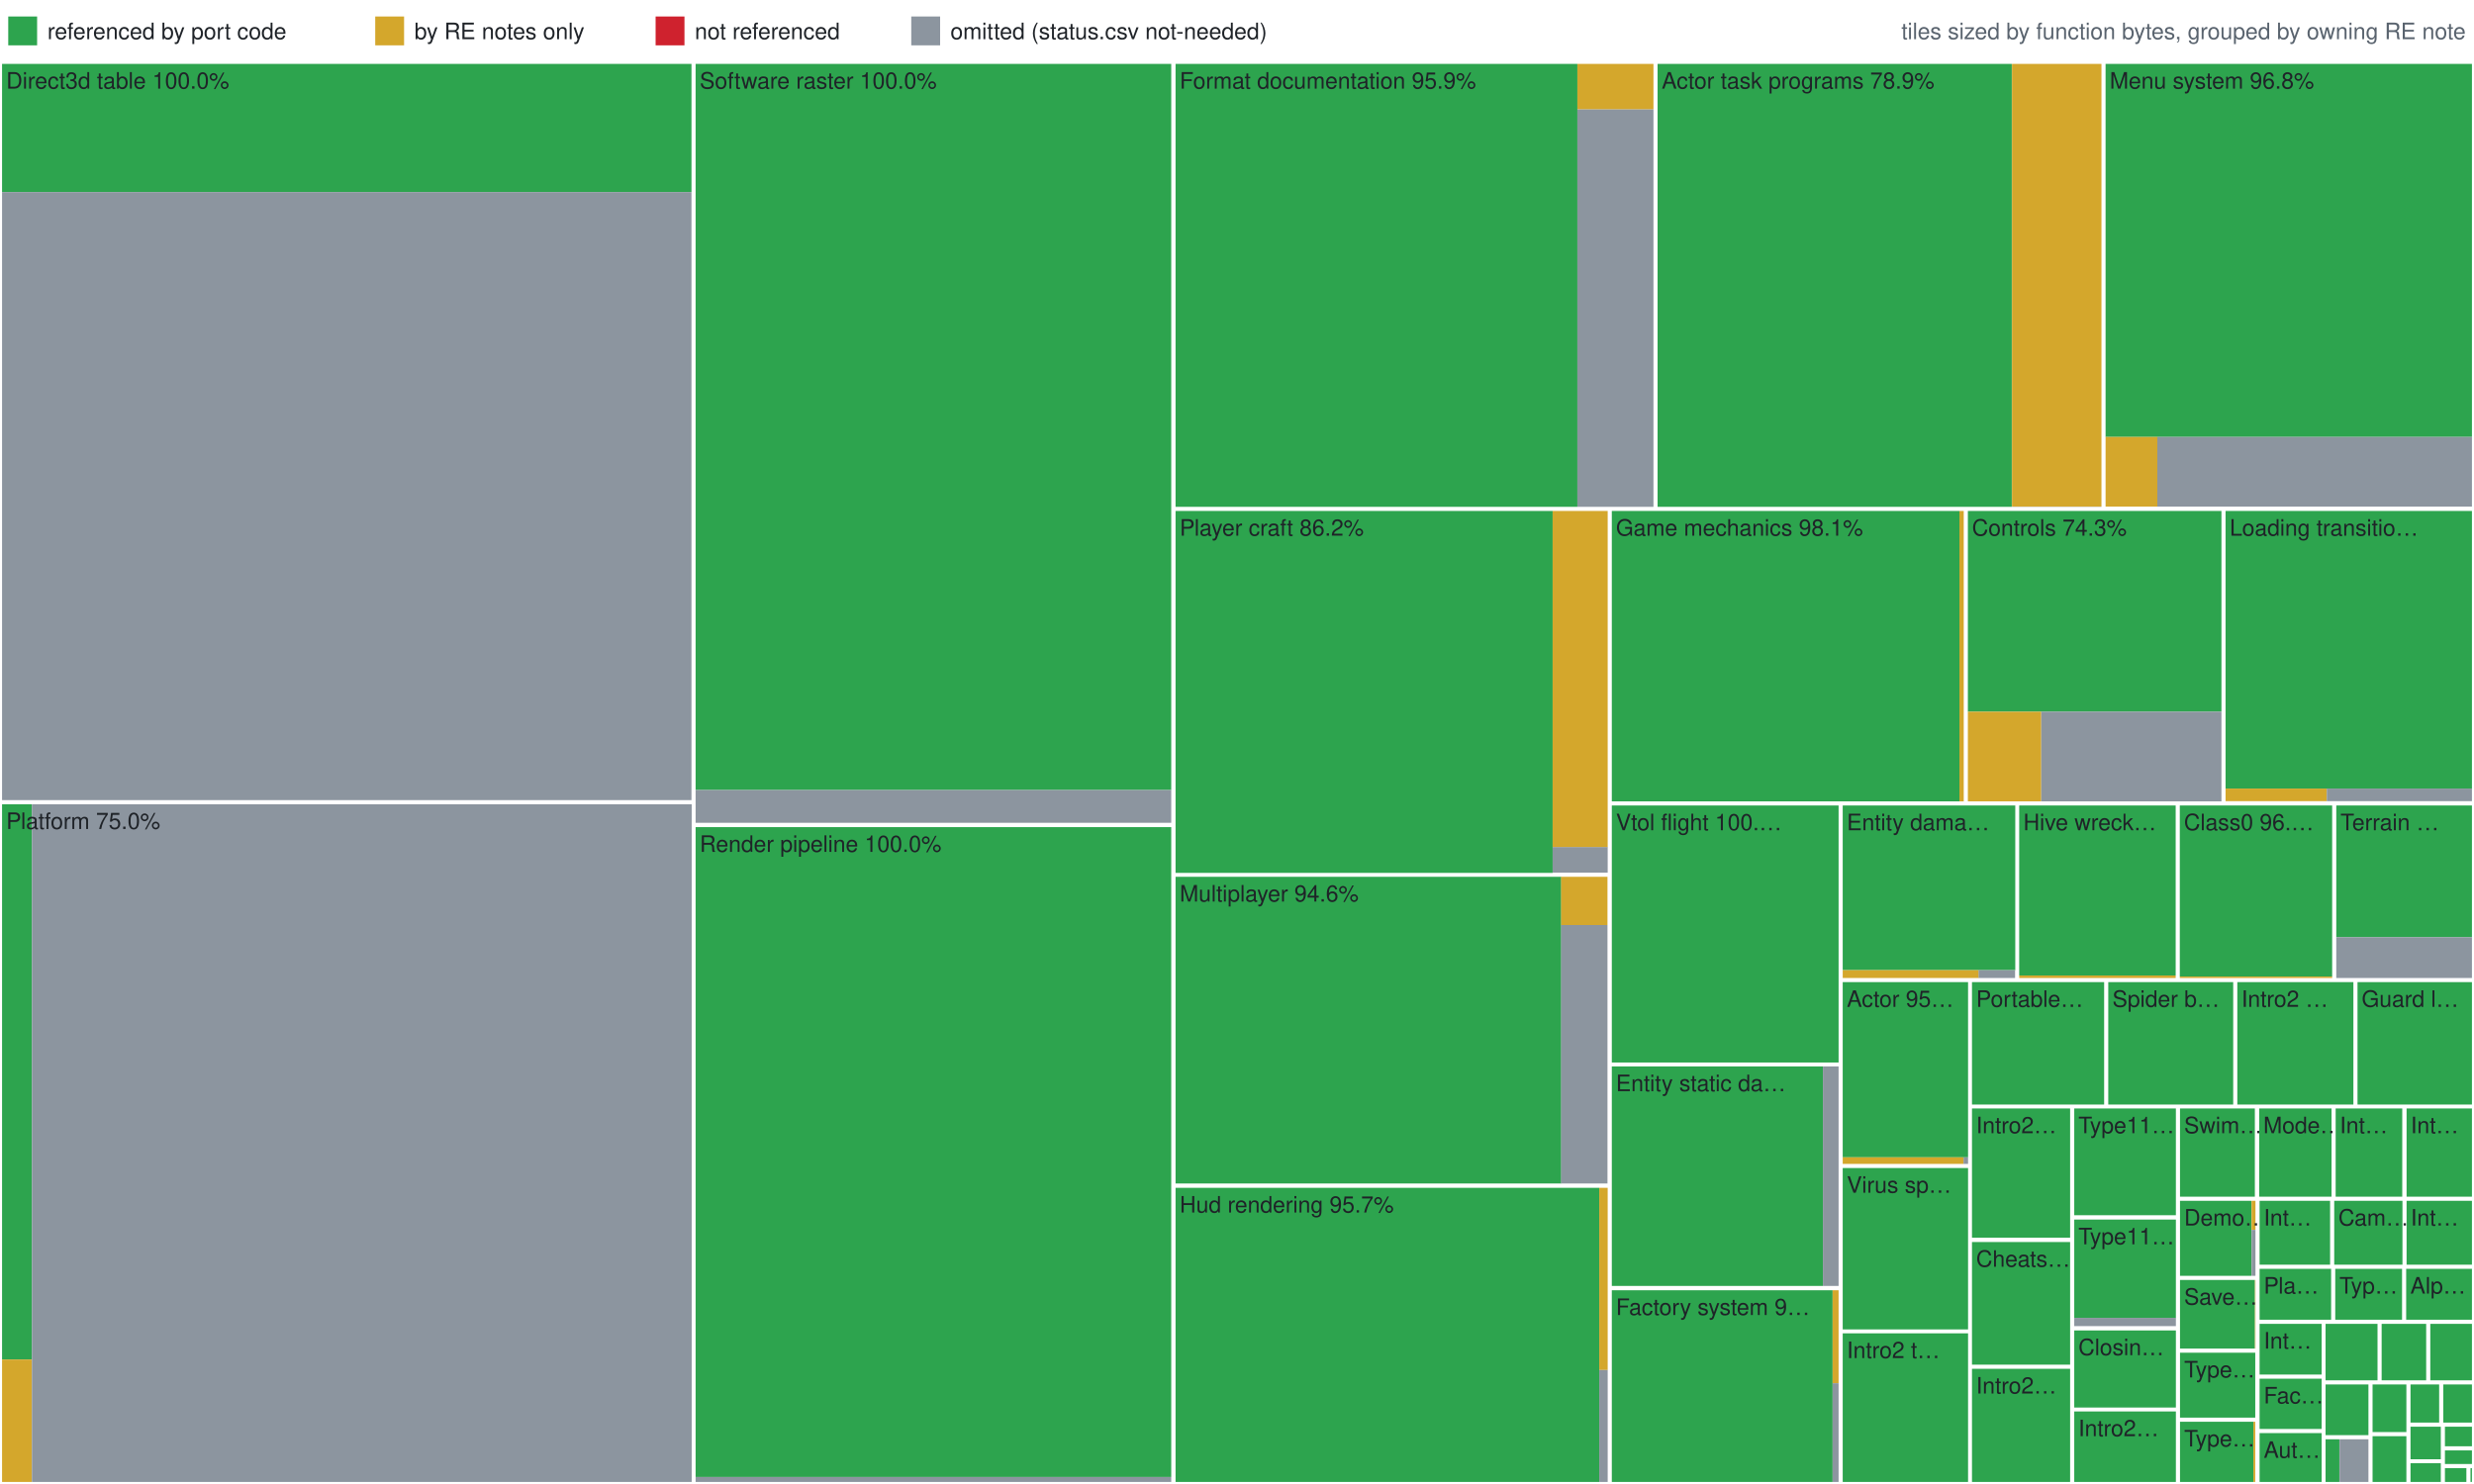
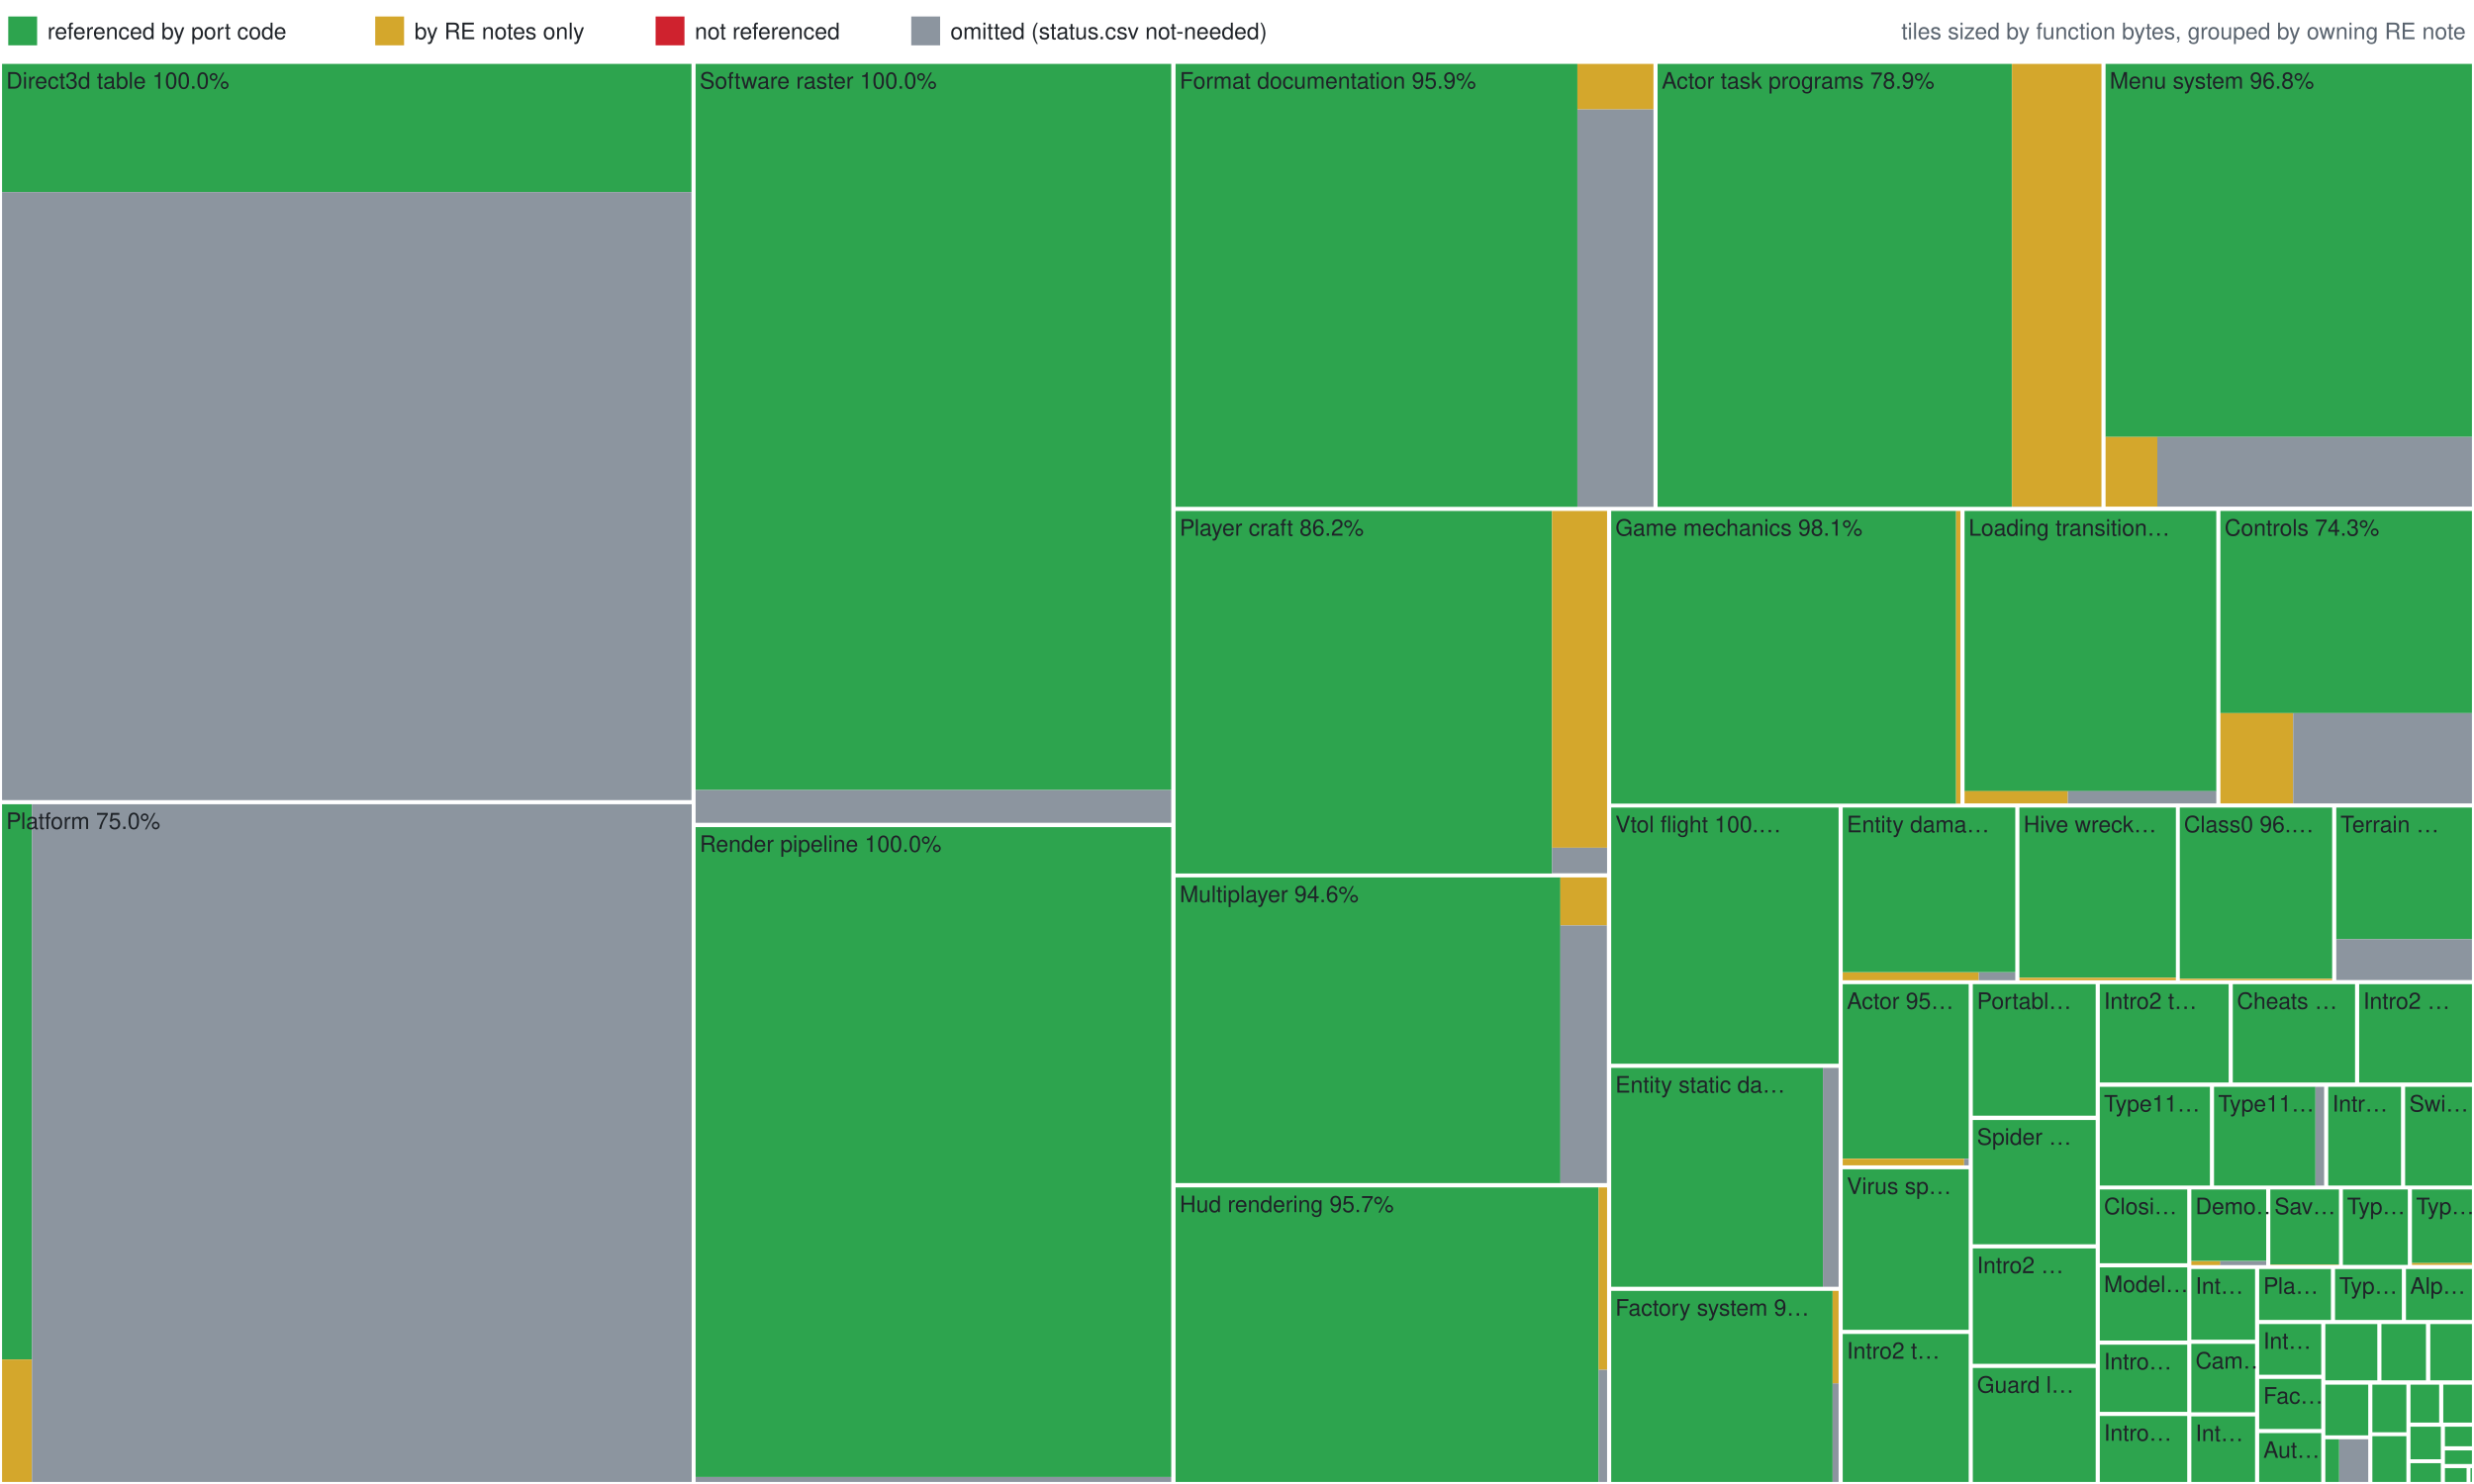
<svg xmlns="http://www.w3.org/2000/svg" width="1200" height="720" viewBox="0 0 1200 720" font-family="Segoe UI, Helvetica, Arial, sans-serif" font-size="11">
  <rect width="1200" height="720" fill="#ffffff" />
  <rect x="4" y="8" width="14" height="14" fill="#2da44e" />
  <text x="23" y="19" fill="#1f2328">referenced by port code</text>
  <rect x="182" y="8" width="14" height="14" fill="#d4a72c" />
  <text x="201" y="19" fill="#1f2328">by RE notes only</text>
  <rect x="318" y="8" width="14" height="14" fill="#cf222e" />
  <text x="337" y="19" fill="#1f2328">not referenced</text>
  <rect x="442" y="8" width="14" height="14" fill="#8c959f" />
  <text x="461" y="19" fill="#1f2328">omitted (status.csv not-needed)</text>
  <text x="1196" y="19" fill="#59636e" text-anchor="end">tiles sized by function bytes, grouped by owning RE note</text>
  <g>
    <rect x="1" y="31" width="334.4" height="62.2" fill="#2da44e" />
    <rect x="1" y="93.2" width="334.4" height="295" fill="#8c959f" />
    <text x="3" y="43" fill="#1f2328">Direct3d table 100.0%</text>
  </g>
  <g>
    <rect x="1" y="390.2" width="14.5" height="269.4" fill="#2da44e" />
    <rect x="1" y="659.6" width="14.5" height="59.4" fill="#d4a72c" />
    <rect x="15.5" y="390.2" width="320" height="328.8" fill="#8c959f" />
    <text x="3" y="402.2" fill="#1f2328">Platform 75.0%</text>
  </g>
  <g>
    <rect x="337.4" y="31" width="230.7" height="352.3" fill="#2da44e" />
    <rect x="337.4" y="383.3" width="230.7" height="15.9" fill="#8c959f" />
    <text x="339.4" y="43" fill="#1f2328">Software raster 100.0%</text>
  </g>
  <g>
    <rect x="337.4" y="401.3" width="230.7" height="315.3" fill="#2da44e" />
    <rect x="337.4" y="716.6" width="230.7" height="2.4" fill="#8c959f" />
    <text x="339.4" y="413.3" fill="#1f2328">Render pipeline 100.0%</text>
  </g>
  <g>
    <rect x="570.2" y="31" width="194.9" height="214.9" fill="#2da44e" />
    <rect x="765.1" y="31" width="36.9" height="22.1" fill="#d4a72c" />
    <rect x="765.1" y="53.1" width="36.9" height="192.8" fill="#8c959f" />
    <text x="572.2" y="43" fill="#1f2328">Format documentation 95.9%</text>
  </g>
  <g>
    <rect x="804" y="31" width="171.8" height="214.9" fill="#2da44e" />
    <rect x="975.9" y="31" width="43.4" height="214.8" fill="#d4a72c" />
    <rect x="975.9" y="245.8" width="43.4" height="0.1" fill="#8c959f" />
    <text x="806" y="43" fill="#1f2328">Actor task programs 78.9%</text>
  </g>
  <g>
    <rect x="1021.3" y="31" width="177.7" height="181" fill="#2da44e" />
    <rect x="1021.3" y="212" width="25.2" height="33.8" fill="#d4a72c" />
    <rect x="1046.4" y="212" width="152.6" height="33.8" fill="#8c959f" />
    <text x="1023.3" y="43" fill="#1f2328">Menu system 96.8%</text>
  </g>
  <g>
-     <rect x="570.2" y="247.9" width="182.9" height="175.6" fill="#2da44e" />
-     <rect x="753.1" y="247.9" width="26.7" height="163.2" fill="#d4a72c" />
-     <rect x="753.1" y="411" width="26.7" height="12.4" fill="#8c959f" />
+     <rect x="570.2" y="247.9" width="182.6" height="175.9" fill="#2da44e" />
+     <rect x="752.8" y="247.9" width="26.7" height="163.4" fill="#d4a72c" />
+     <rect x="752.8" y="411.3" width="26.7" height="12.4" fill="#8c959f" />
    <text x="572.2" y="259.9" fill="#1f2328">Player craft 86.2%</text>
  </g>
  <g>
-     <rect x="570.2" y="425.4" width="187.1" height="148.8" fill="#2da44e" />
-     <rect x="757.2" y="425.4" width="22.5" height="23.4" fill="#d4a72c" />
-     <rect x="757.2" y="448.8" width="22.5" height="125.4" fill="#8c959f" />
-     <text x="572.2" y="437.4" fill="#1f2328">Multiplayer 94.6%</text>
-   </g>
-   <g>
-     <rect x="570.2" y="576.3" width="205.5" height="142.7" fill="#2da44e" />
-     <rect x="775.7" y="576.3" width="4.1" height="88.4" fill="#d4a72c" />
-     <rect x="775.7" y="664.7" width="4.1" height="54.3" fill="#8c959f" />
-     <text x="572.2" y="588.3" fill="#1f2328">Hud rendering 95.7%</text>
-   </g>
-   <g>
-     <rect x="781.8" y="247.9" width="168.6" height="140.9" fill="#2da44e" />
-     <rect x="950.4" y="247.9" width="2.1" height="140.9" fill="#d4a72c" />
-     <text x="783.8" y="259.9" fill="#1f2328">Game mechanics 98.1%</text>
-   </g>
-   <g>
-     <rect x="954.5" y="247.9" width="123" height="97.4" fill="#2da44e" />
-     <rect x="954.5" y="345.3" width="35.6" height="43.5" fill="#d4a72c" />
-     <rect x="990.1" y="345.3" width="87.4" height="43.5" fill="#8c959f" />
-     <text x="956.5" y="259.9" fill="#1f2328">Controls 74.3%</text>
-   </g>
-   <g>
-     <rect x="1079.5" y="247.9" width="119.5" height="134.8" fill="#2da44e" />
-     <rect x="1079.5" y="382.6" width="49.1" height="6.1" fill="#d4a72c" />
-     <rect x="1128.6" y="382.6" width="70.4" height="6.1" fill="#8c959f" />
-     <text x="1081.5" y="259.9" fill="#1f2328">Loading transitio…</text>
-   </g>
-   <g>
-     <rect x="781.8" y="390.8" width="110" height="124.7" fill="#2da44e" />
-     <text x="783.8" y="402.8" fill="#1f2328">Vtol flight 100.…</text>
-   </g>
-   <g>
-     <rect x="781.8" y="517.4" width="102.4" height="106.5" fill="#2da44e" />
-     <rect x="884.2" y="517.4" width="7.6" height="106.5" fill="#8c959f" />
-     <text x="783.8" y="529.4" fill="#1f2328">Entity static da…</text>
-   </g>
-   <g>
-     <rect x="781.8" y="626" width="107.1" height="93" fill="#2da44e" />
-     <rect x="888.9" y="626" width="2.9" height="45.1" fill="#d4a72c" />
-     <rect x="888.9" y="671.1" width="2.9" height="47.9" fill="#8c959f" />
-     <text x="783.8" y="638" fill="#1f2328">Factory system 9…</text>
-   </g>
-   <g>
-     <rect x="893.8" y="390.8" width="83.7" height="79.9" fill="#2da44e" />
-     <rect x="893.8" y="470.7" width="66" height="3.8" fill="#d4a72c" />
-     <rect x="959.7" y="470.7" width="17.7" height="3.8" fill="#8c959f" />
-     <text x="895.8" y="402.8" fill="#1f2328">Entity dama…</text>
-   </g>
-   <g>
-     <rect x="979.4" y="390.8" width="75.9" height="82.5" fill="#2da44e" />
-     <rect x="979.4" y="473.3" width="75.9" height="1.2" fill="#d4a72c" />
-     <text x="981.4" y="402.8" fill="#1f2328">Hive wreck…</text>
-   </g>
-   <g>
-     <rect x="1057.3" y="390.8" width="73.9" height="83" fill="#2da44e" />
-     <rect x="1057.3" y="473.8" width="73.9" height="0.7" fill="#d4a72c" />
-     <text x="1059.3" y="402.8" fill="#1f2328">Class0 96.…</text>
-   </g>
-   <g>
-     <rect x="1133.2" y="390.8" width="65.8" height="63.9" fill="#2da44e" />
-     <rect x="1133.2" y="454.7" width="65.8" height="19.8" fill="#8c959f" />
-     <text x="1135.2" y="402.8" fill="#1f2328">Terrain …</text>
-   </g>
-   <g>
-     <rect x="893.8" y="476.5" width="60.8" height="85" fill="#2da44e" />
-     <rect x="893.8" y="561.5" width="58.6" height="3.2" fill="#d4a72c" />
-     <rect x="952.4" y="561.5" width="2.2" height="3.2" fill="#8c959f" />
-     <text x="895.8" y="488.5" fill="#1f2328">Actor 95…</text>
-   </g>
-   <g>
-     <rect x="893.8" y="566.7" width="60.8" height="78.3" fill="#2da44e" />
-     <text x="895.8" y="578.7" fill="#1f2328">Virus sp…</text>
-   </g>
-   <g>
-     <rect x="893.8" y="646.9" width="60.8" height="72.1" fill="#2da44e" />
-     <text x="895.8" y="658.9" fill="#1f2328">Intro2 t…</text>
-   </g>
-   <g>
-     <rect x="956.5" y="476.5" width="64.1" height="59.4" fill="#2da44e" />
-     <text x="958.5" y="488.5" fill="#1f2328">Portable…</text>
-   </g>
-   <g>
-     <rect x="1022.6" y="476.5" width="60.6" height="59.4" fill="#2da44e" />
-     <text x="1024.6" y="488.5" fill="#1f2328">Spider b…</text>
-   </g>
-   <g>
-     <rect x="1085.2" y="476.5" width="56.3" height="59.4" fill="#2da44e" />
-     <text x="1087.2" y="488.5" fill="#1f2328">Intro2 …</text>
-   </g>
-   <g>
-     <rect x="1143.5" y="476.5" width="55.5" height="59.4" fill="#2da44e" />
-     <text x="1145.5" y="488.5" fill="#1f2328">Guard l…</text>
-   </g>
-   <g>
-     <rect x="956.5" y="537.8" width="47.6" height="62.7" fill="#2da44e" />
-     <text x="958.5" y="549.8" fill="#1f2328">Intro2…</text>
-   </g>
-   <g>
-     <rect x="956.5" y="602.6" width="47.6" height="59.5" fill="#2da44e" />
-     <rect x="956.5" y="662" width="47.6" height="0" fill="#8c959f" />
-     <text x="958.5" y="614.6" fill="#1f2328">Cheats…</text>
-   </g>
-   <g>
-     <rect x="956.5" y="664.1" width="47.6" height="54.9" fill="#2da44e" />
-     <text x="958.5" y="676.1" fill="#1f2328">Intro2…</text>
-   </g>
-   <g>
-     <rect x="1006.1" y="537.8" width="49.3" height="51.8" fill="#2da44e" />
-     <text x="1008.1" y="549.8" fill="#1f2328">Type11…</text>
-   </g>
-   <g>
-     <rect x="1006.1" y="591.7" width="49.3" height="47.8" fill="#2da44e" />
-     <rect x="1006.1" y="639.4" width="49.3" height="4" fill="#8c959f" />
-     <text x="1008.1" y="603.7" fill="#1f2328">Type11…</text>
-   </g>
-   <g>
-     <rect x="1006.1" y="645.5" width="49.3" height="37.4" fill="#2da44e" />
-     <text x="1008.1" y="657.5" fill="#1f2328">Closin…</text>
-   </g>
-   <g>
-     <rect x="1006.1" y="684.8" width="49.3" height="34.2" fill="#2da44e" />
-     <text x="1008.1" y="696.8" fill="#1f2328">Intro2…</text>
-   </g>
-   <g>
-     <rect x="1057.4" y="537.8" width="36.3" height="42.8" fill="#2da44e" />
-     <text x="1059.4" y="549.8" fill="#1f2328">Swim…</text>
-   </g>
-   <g>
-     <rect x="1095.8" y="537.8" width="35.1" height="42.8" fill="#2da44e" />
-     <text x="1097.8" y="549.8" fill="#1f2328">Mode…</text>
-   </g>
-   <g>
-     <rect x="1132.9" y="537.8" width="32.3" height="42.8" fill="#2da44e" />
-     <text x="1134.9" y="549.8" fill="#1f2328">Int…</text>
-   </g>
-   <g>
-     <rect x="1167.3" y="537.8" width="31.7" height="42.8" fill="#2da44e" />
-     <text x="1169.3" y="549.8" fill="#1f2328">Int…</text>
-   </g>
-   <g>
-     <rect x="1057.4" y="582.6" width="34.6" height="36.4" fill="#2da44e" />
-     <rect x="1092.1" y="582.6" width="1.9" height="14.1" fill="#d4a72c" />
-     <rect x="1092.1" y="596.7" width="1.9" height="22.3" fill="#8c959f" />
-     <text x="1059.4" y="594.6" fill="#1f2328">Demo…</text>
-   </g>
-   <g>
-     <rect x="1057.4" y="621" width="36.3" height="33.3" fill="#2da44e" />
-     <rect x="1093.8" y="621" width="0.2" height="33.3" fill="#d4a72c" />
-     <text x="1059.4" y="633" fill="#1f2328">Save…</text>
-   </g>
-   <g>
-     <rect x="1057.4" y="656.3" width="36.5" height="31.5" fill="#2da44e" />
-     <text x="1059.4" y="668.3" fill="#1f2328">Type…</text>
-   </g>
-   <g>
-     <rect x="1057.4" y="689.8" width="35.6" height="29.2" fill="#2da44e" />
-     <rect x="1093" y="689.8" width="0.9" height="29.2" fill="#d4a72c" />
-     <text x="1059.4" y="701.8" fill="#1f2328">Type…</text>
-   </g>
-   <g>
-     <rect x="1096" y="582.6" width="34.2" height="31" fill="#2da44e" />
-     <text x="1098" y="594.6" fill="#1f2328">Int…</text>
-   </g>
-   <g>
-     <rect x="1132.2" y="582.6" width="33.1" height="31" fill="#2da44e" />
-     <text x="1134.2" y="594.6" fill="#1f2328">Cam…</text>
-   </g>
-   <g>
-     <rect x="1167.3" y="582.6" width="31.7" height="31" fill="#2da44e" />
-     <text x="1169.3" y="594.6" fill="#1f2328">Int…</text>
-   </g>
-   <g>
-     <rect x="1096" y="615.6" width="34.7" height="24.7" fill="#2da44e" />
-     <text x="1098" y="627.6" fill="#1f2328">Pla…</text>
-   </g>
-   <g>
-     <rect x="1132.7" y="615.6" width="32.4" height="24.7" fill="#2da44e" />
-     <text x="1134.7" y="627.6" fill="#1f2328">Typ…</text>
-   </g>
-   <g>
-     <rect x="1167.1" y="615.6" width="31.9" height="24.7" fill="#2da44e" />
-     <text x="1169.1" y="627.6" fill="#1f2328">Alp…</text>
-   </g>
-   <g>
-     <rect x="1096" y="642.3" width="30.1" height="24.6" fill="#2da44e" />
-     <text x="1098" y="654.3" fill="#1f2328">Int…</text>
-   </g>
-   <g>
-     <rect x="1096" y="668.9" width="30.1" height="24.4" fill="#2da44e" />
-     <text x="1098" y="680.9" fill="#1f2328">Fac…</text>
-   </g>
-   <g>
-     <rect x="1096" y="695.3" width="30.1" height="23.7" fill="#2da44e" />
-     <text x="1098" y="707.3" fill="#1f2328">Aut…</text>
-   </g>
-   <g>
-     <rect x="1128" y="642.3" width="25.2" height="27.4" fill="#2da44e" />
-   </g>
-   <g>
-     <rect x="1155.2" y="642.3" width="21.6" height="27.4" fill="#2da44e" />
-   </g>
-   <g>
-     <rect x="1178.8" y="642.3" width="20.2" height="27.4" fill="#2da44e" />
-   </g>
-   <g>
-     <rect x="1128" y="671.7" width="20.8" height="24.6" fill="#2da44e" />
-   </g>
-   <g>
-     <rect x="1128" y="698.3" width="6.7" height="20.7" fill="#2da44e" />
-     <rect x="1134.8" y="698.3" width="14" height="20.7" fill="#8c959f" />
-   </g>
-   <g>
-     <rect x="1150.8" y="671.7" width="16.4" height="23.1" fill="#2da44e" />
-   </g>
-   <g>
-     <rect x="1150.8" y="696.8" width="16.4" height="22.2" fill="#2da44e" />
-   </g>
-   <g>
-     <rect x="1169.2" y="671.7" width="13.9" height="18.5" fill="#2da44e" />
-   </g>
-   <g>
-     <rect x="1185.1" y="671.7" width="13.9" height="18.5" fill="#2da44e" />
+     <rect x="570.2" y="425.7" width="186.7" height="148.3" fill="#2da44e" />
+     <rect x="756.8" y="425.7" width="22.6" height="23.3" fill="#d4a72c" />
+     <rect x="756.8" y="449" width="22.6" height="125" fill="#8c959f" />
+     <text x="572.2" y="437.7" fill="#1f2328">Multiplayer 94.6%</text>
+   </g>
+   <g>
+     <rect x="570.2" y="576.1" width="205.2" height="142.9" fill="#2da44e" />
+     <rect x="775.4" y="576.1" width="4.1" height="88.5" fill="#d4a72c" />
+     <rect x="775.4" y="664.6" width="4.1" height="54.4" fill="#8c959f" />
+     <text x="572.2" y="588.1" fill="#1f2328">Hud rendering 95.7%</text>
+   </g>
+   <g>
+     <rect x="781.5" y="247.9" width="167.3" height="142" fill="#2da44e" />
+     <rect x="948.8" y="247.9" width="2.1" height="142" fill="#d4a72c" />
+     <text x="783.5" y="259.9" fill="#1f2328">Game mechanics 98.1%</text>
+   </g>
+   <g>
+     <rect x="952.9" y="247.9" width="122.1" height="136" fill="#2da44e" />
+     <rect x="952.9" y="383.8" width="50.1" height="6" fill="#d4a72c" />
+     <rect x="1003" y="383.8" width="72" height="6" fill="#8c959f" />
+     <text x="954.9" y="259.9" fill="#1f2328">Loading transition…</text>
+   </g>
+   <g>
+     <rect x="1077" y="247.9" width="122" height="98.1" fill="#2da44e" />
+     <rect x="1077" y="346" width="35.3" height="43.8" fill="#d4a72c" />
+     <rect x="1112.3" y="346" width="86.7" height="43.8" fill="#8c959f" />
+     <text x="1079" y="259.9" fill="#1f2328">Controls 74.3%</text>
+   </g>
+   <g>
+     <rect x="781.5" y="391.8" width="110.3" height="124.3" fill="#2da44e" />
+     <text x="783.5" y="403.8" fill="#1f2328">Vtol flight 100.…</text>
+   </g>
+   <g>
+     <rect x="781.5" y="518.1" width="102.7" height="106.2" fill="#2da44e" />
+     <rect x="884.2" y="518.1" width="7.6" height="106.2" fill="#8c959f" />
+     <text x="783.5" y="530.1" fill="#1f2328">Entity static da…</text>
+   </g>
+   <g>
+     <rect x="781.5" y="626.3" width="107.4" height="92.7" fill="#2da44e" />
+     <rect x="888.9" y="626.3" width="2.9" height="45" fill="#d4a72c" />
+     <rect x="888.9" y="671.2" width="2.9" height="47.8" fill="#8c959f" />
+     <text x="783.5" y="638.3" fill="#1f2328">Factory system 9…</text>
+   </g>
+   <g>
+     <rect x="893.8" y="391.8" width="83.7" height="79.9" fill="#2da44e" />
+     <rect x="893.8" y="471.8" width="66" height="3.8" fill="#d4a72c" />
+     <rect x="959.8" y="471.8" width="17.7" height="3.8" fill="#8c959f" />
+     <text x="895.8" y="403.8" fill="#1f2328">Entity dama…</text>
+   </g>
+   <g>
+     <rect x="979.5" y="391.8" width="75.9" height="82.5" fill="#2da44e" />
+     <rect x="979.5" y="474.4" width="75.9" height="1.2" fill="#d4a72c" />
+     <text x="981.5" y="403.8" fill="#1f2328">Hive wreck…</text>
+   </g>
+   <g>
+     <rect x="1057.3" y="391.8" width="73.9" height="83" fill="#2da44e" />
+     <rect x="1057.3" y="474.9" width="73.9" height="0.7" fill="#d4a72c" />
+     <text x="1059.3" y="403.8" fill="#1f2328">Class0 96.…</text>
+   </g>
+   <g>
+     <rect x="1133.2" y="391.8" width="65.8" height="63.9" fill="#2da44e" />
+     <rect x="1133.2" y="455.7" width="65.8" height="19.8" fill="#8c959f" />
+     <text x="1135.2" y="403.8" fill="#1f2328">Terrain …</text>
+   </g>
+   <g>
+     <rect x="893.8" y="477.5" width="61.1" height="84.6" fill="#2da44e" />
+     <rect x="893.8" y="562.2" width="58.9" height="3.2" fill="#d4a72c" />
+     <rect x="952.7" y="562.2" width="2.2" height="3.2" fill="#8c959f" />
+     <text x="895.8" y="489.5" fill="#1f2328">Actor 95…</text>
+   </g>
+   <g>
+     <rect x="893.8" y="567.3" width="61.1" height="77.9" fill="#2da44e" />
+     <text x="895.8" y="579.3" fill="#1f2328">Virus sp…</text>
+   </g>
+   <g>
+     <rect x="893.8" y="647.2" width="61.1" height="71.8" fill="#2da44e" />
+     <text x="895.8" y="659.2" fill="#1f2328">Intro2 t…</text>
+   </g>
+   <g>
+     <rect x="956.9" y="477.5" width="59.6" height="63.8" fill="#2da44e" />
+     <text x="958.9" y="489.5" fill="#1f2328">Portabl…</text>
+   </g>
+   <g>
+     <rect x="956.9" y="543.4" width="59.6" height="60.3" fill="#2da44e" />
+     <text x="958.9" y="555.4" fill="#1f2328">Spider …</text>
+   </g>
+   <g>
+     <rect x="956.9" y="605.7" width="59.6" height="56" fill="#2da44e" />
+     <text x="958.9" y="617.7" fill="#1f2328">Intro2 …</text>
+   </g>
+   <g>
+     <rect x="956.9" y="663.7" width="59.6" height="55.3" fill="#2da44e" />
+     <text x="958.9" y="675.7" fill="#1f2328">Guard l…</text>
+   </g>
+   <g>
+     <rect x="1018.5" y="477.5" width="62.5" height="47.7" fill="#2da44e" />
+     <text x="1020.5" y="489.5" fill="#1f2328">Intro2 t…</text>
+   </g>
+   <g>
+     <rect x="1083" y="477.5" width="59.3" height="47.7" fill="#2da44e" />
+     <rect x="1142.2" y="477.5" width="0" height="47.7" fill="#8c959f" />
+     <text x="1085" y="489.5" fill="#1f2328">Cheats …</text>
+   </g>
+   <g>
+     <rect x="1144.3" y="477.5" width="54.7" height="47.7" fill="#2da44e" />
+     <text x="1146.3" y="489.5" fill="#1f2328">Intro2 …</text>
+   </g>
+   <g>
+     <rect x="1018.5" y="527.3" width="53.4" height="47.9" fill="#2da44e" />
+     <text x="1020.5" y="539.3" fill="#1f2328">Type11…</text>
+   </g>
+   <g>
+     <rect x="1073.9" y="527.3" width="49.2" height="47.9" fill="#2da44e" />
+     <rect x="1123.1" y="527.3" width="4.2" height="47.9" fill="#8c959f" />
+     <text x="1075.9" y="539.3" fill="#1f2328">Type11…</text>
+   </g>
+   <g>
+     <rect x="1129.3" y="527.3" width="35.3" height="47.9" fill="#2da44e" />
+     <text x="1131.3" y="539.3" fill="#1f2328">Intr…</text>
+   </g>
+   <g>
+     <rect x="1166.6" y="527.3" width="32.4" height="47.9" fill="#2da44e" />
+     <text x="1168.6" y="539.3" fill="#1f2328">Swi…</text>
+   </g>
+   <g>
+     <rect x="1018.5" y="577.1" width="42.4" height="35.8" fill="#2da44e" />
+     <text x="1020.5" y="589.1" fill="#1f2328">Closi…</text>
+   </g>
+   <g>
+     <rect x="1018.5" y="614.9" width="42.4" height="35.5" fill="#2da44e" />
+     <text x="1020.5" y="626.9" fill="#1f2328">Model…</text>
+   </g>
+   <g>
+     <rect x="1018.5" y="652.4" width="42.4" height="32.6" fill="#2da44e" />
+     <text x="1020.5" y="664.4" fill="#1f2328">Intro…</text>
+   </g>
+   <g>
+     <rect x="1018.5" y="687" width="42.4" height="32" fill="#2da44e" />
+     <text x="1020.5" y="699" fill="#1f2328">Intro…</text>
+   </g>
+   <g>
+     <rect x="1062.9" y="577.1" width="36.3" height="34.7" fill="#2da44e" />
+     <rect x="1062.9" y="611.9" width="14.1" height="1.9" fill="#d4a72c" />
+     <rect x="1076.9" y="611.9" width="22.3" height="1.9" fill="#8c959f" />
+     <text x="1064.9" y="589.1" fill="#1f2328">Demo…</text>
+   </g>
+   <g>
+     <rect x="1101.2" y="577.1" width="33.3" height="36.4" fill="#2da44e" />
+     <rect x="1101.2" y="613.5" width="33.3" height="0.2" fill="#d4a72c" />
+     <text x="1103.2" y="589.1" fill="#1f2328">Sav…</text>
+   </g>
+   <g>
+     <rect x="1136.4" y="577.1" width="31.5" height="36.6" fill="#2da44e" />
+     <text x="1138.4" y="589.1" fill="#1f2328">Typ…</text>
+   </g>
+   <g>
+     <rect x="1169.9" y="577.1" width="29.1" height="35.7" fill="#2da44e" />
+     <rect x="1169.9" y="612.8" width="29.1" height="0.9" fill="#d4a72c" />
+     <text x="1171.9" y="589.1" fill="#1f2328">Typ…</text>
+   </g>
+   <g>
+     <rect x="1062.9" y="615.7" width="30.9" height="34.3" fill="#2da44e" />
+     <text x="1064.9" y="627.7" fill="#1f2328">Int…</text>
+   </g>
+   <g>
+     <rect x="1062.9" y="652" width="30.9" height="33.2" fill="#2da44e" />
+     <text x="1064.9" y="664" fill="#1f2328">Cam…</text>
+   </g>
+   <g>
+     <rect x="1062.9" y="687.2" width="30.9" height="31.8" fill="#2da44e" />
+     <text x="1064.9" y="699.2" fill="#1f2328">Int…</text>
+   </g>
+   <g>
+     <rect x="1095.8" y="615.7" width="34.8" height="24.7" fill="#2da44e" />
+     <text x="1097.8" y="627.7" fill="#1f2328">Pla…</text>
+   </g>
+   <g>
+     <rect x="1132.6" y="615.7" width="32.4" height="24.7" fill="#2da44e" />
+     <text x="1134.6" y="627.7" fill="#1f2328">Typ…</text>
+   </g>
+   <g>
+     <rect x="1167" y="615.7" width="32" height="24.7" fill="#2da44e" />
+     <text x="1169" y="627.7" fill="#1f2328">Alp…</text>
+   </g>
+   <g>
+     <rect x="1095.8" y="642.4" width="30.1" height="24.6" fill="#2da44e" />
+     <text x="1097.8" y="654.4" fill="#1f2328">Int…</text>
+   </g>
+   <g>
+     <rect x="1095.8" y="669" width="30.1" height="24.3" fill="#2da44e" />
+     <text x="1097.8" y="681" fill="#1f2328">Fac…</text>
+   </g>
+   <g>
+     <rect x="1095.8" y="695.3" width="30.1" height="23.7" fill="#2da44e" />
+     <text x="1097.8" y="707.3" fill="#1f2328">Aut…</text>
+   </g>
+   <g>
+     <rect x="1127.9" y="642.4" width="25.2" height="27.3" fill="#2da44e" />
+   </g>
+   <g>
+     <rect x="1155.1" y="642.4" width="21.6" height="27.3" fill="#2da44e" />
+   </g>
+   <g>
+     <rect x="1178.8" y="642.4" width="20.2" height="27.3" fill="#2da44e" />
+   </g>
+   <g>
+     <rect x="1127.9" y="671.8" width="20.8" height="24.6" fill="#2da44e" />
+   </g>
+   <g>
+     <rect x="1127.9" y="698.3" width="6.7" height="20.7" fill="#2da44e" />
+     <rect x="1134.7" y="698.3" width="14" height="20.7" fill="#8c959f" />
+   </g>
+   <g>
+     <rect x="1150.7" y="671.8" width="16.5" height="23.1" fill="#2da44e" />
+   </g>
+   <g>
+     <rect x="1150.7" y="696.8" width="16.5" height="22.2" fill="#2da44e" />
+   </g>
+   <g>
+     <rect x="1169.2" y="671.8" width="13.9" height="18.4" fill="#2da44e" />
+   </g>
+   <g>
+     <rect x="1185.1" y="671.8" width="13.9" height="18.4" fill="#2da44e" />
  </g>
  <g>
    <rect x="1169.2" y="692.2" width="14.7" height="15.8" fill="#2da44e" />
  </g>
  <g>
    <rect x="1169.2" y="709.9" width="14.7" height="9.1" fill="#2da44e" />
  </g>
  <g>
    <rect x="1185.9" y="692.2" width="13.1" height="9.5" fill="#2da44e" />
  </g>
  <g>
    <rect x="1185.9" y="703.7" width="13.1" height="6.6" fill="#2da44e" />
  </g>
  <g>
-     <rect x="1185.9" y="712.3" width="10.4" height="6.7" fill="#2da44e" />
+     <rect x="1185.9" y="712.3" width="10.5" height="6.7" fill="#2da44e" />
  </g>
  <g>
    <rect x="1198.3" y="712.3" width="0.7" height="6.7" fill="#2da44e" />
  </g>
</svg>
